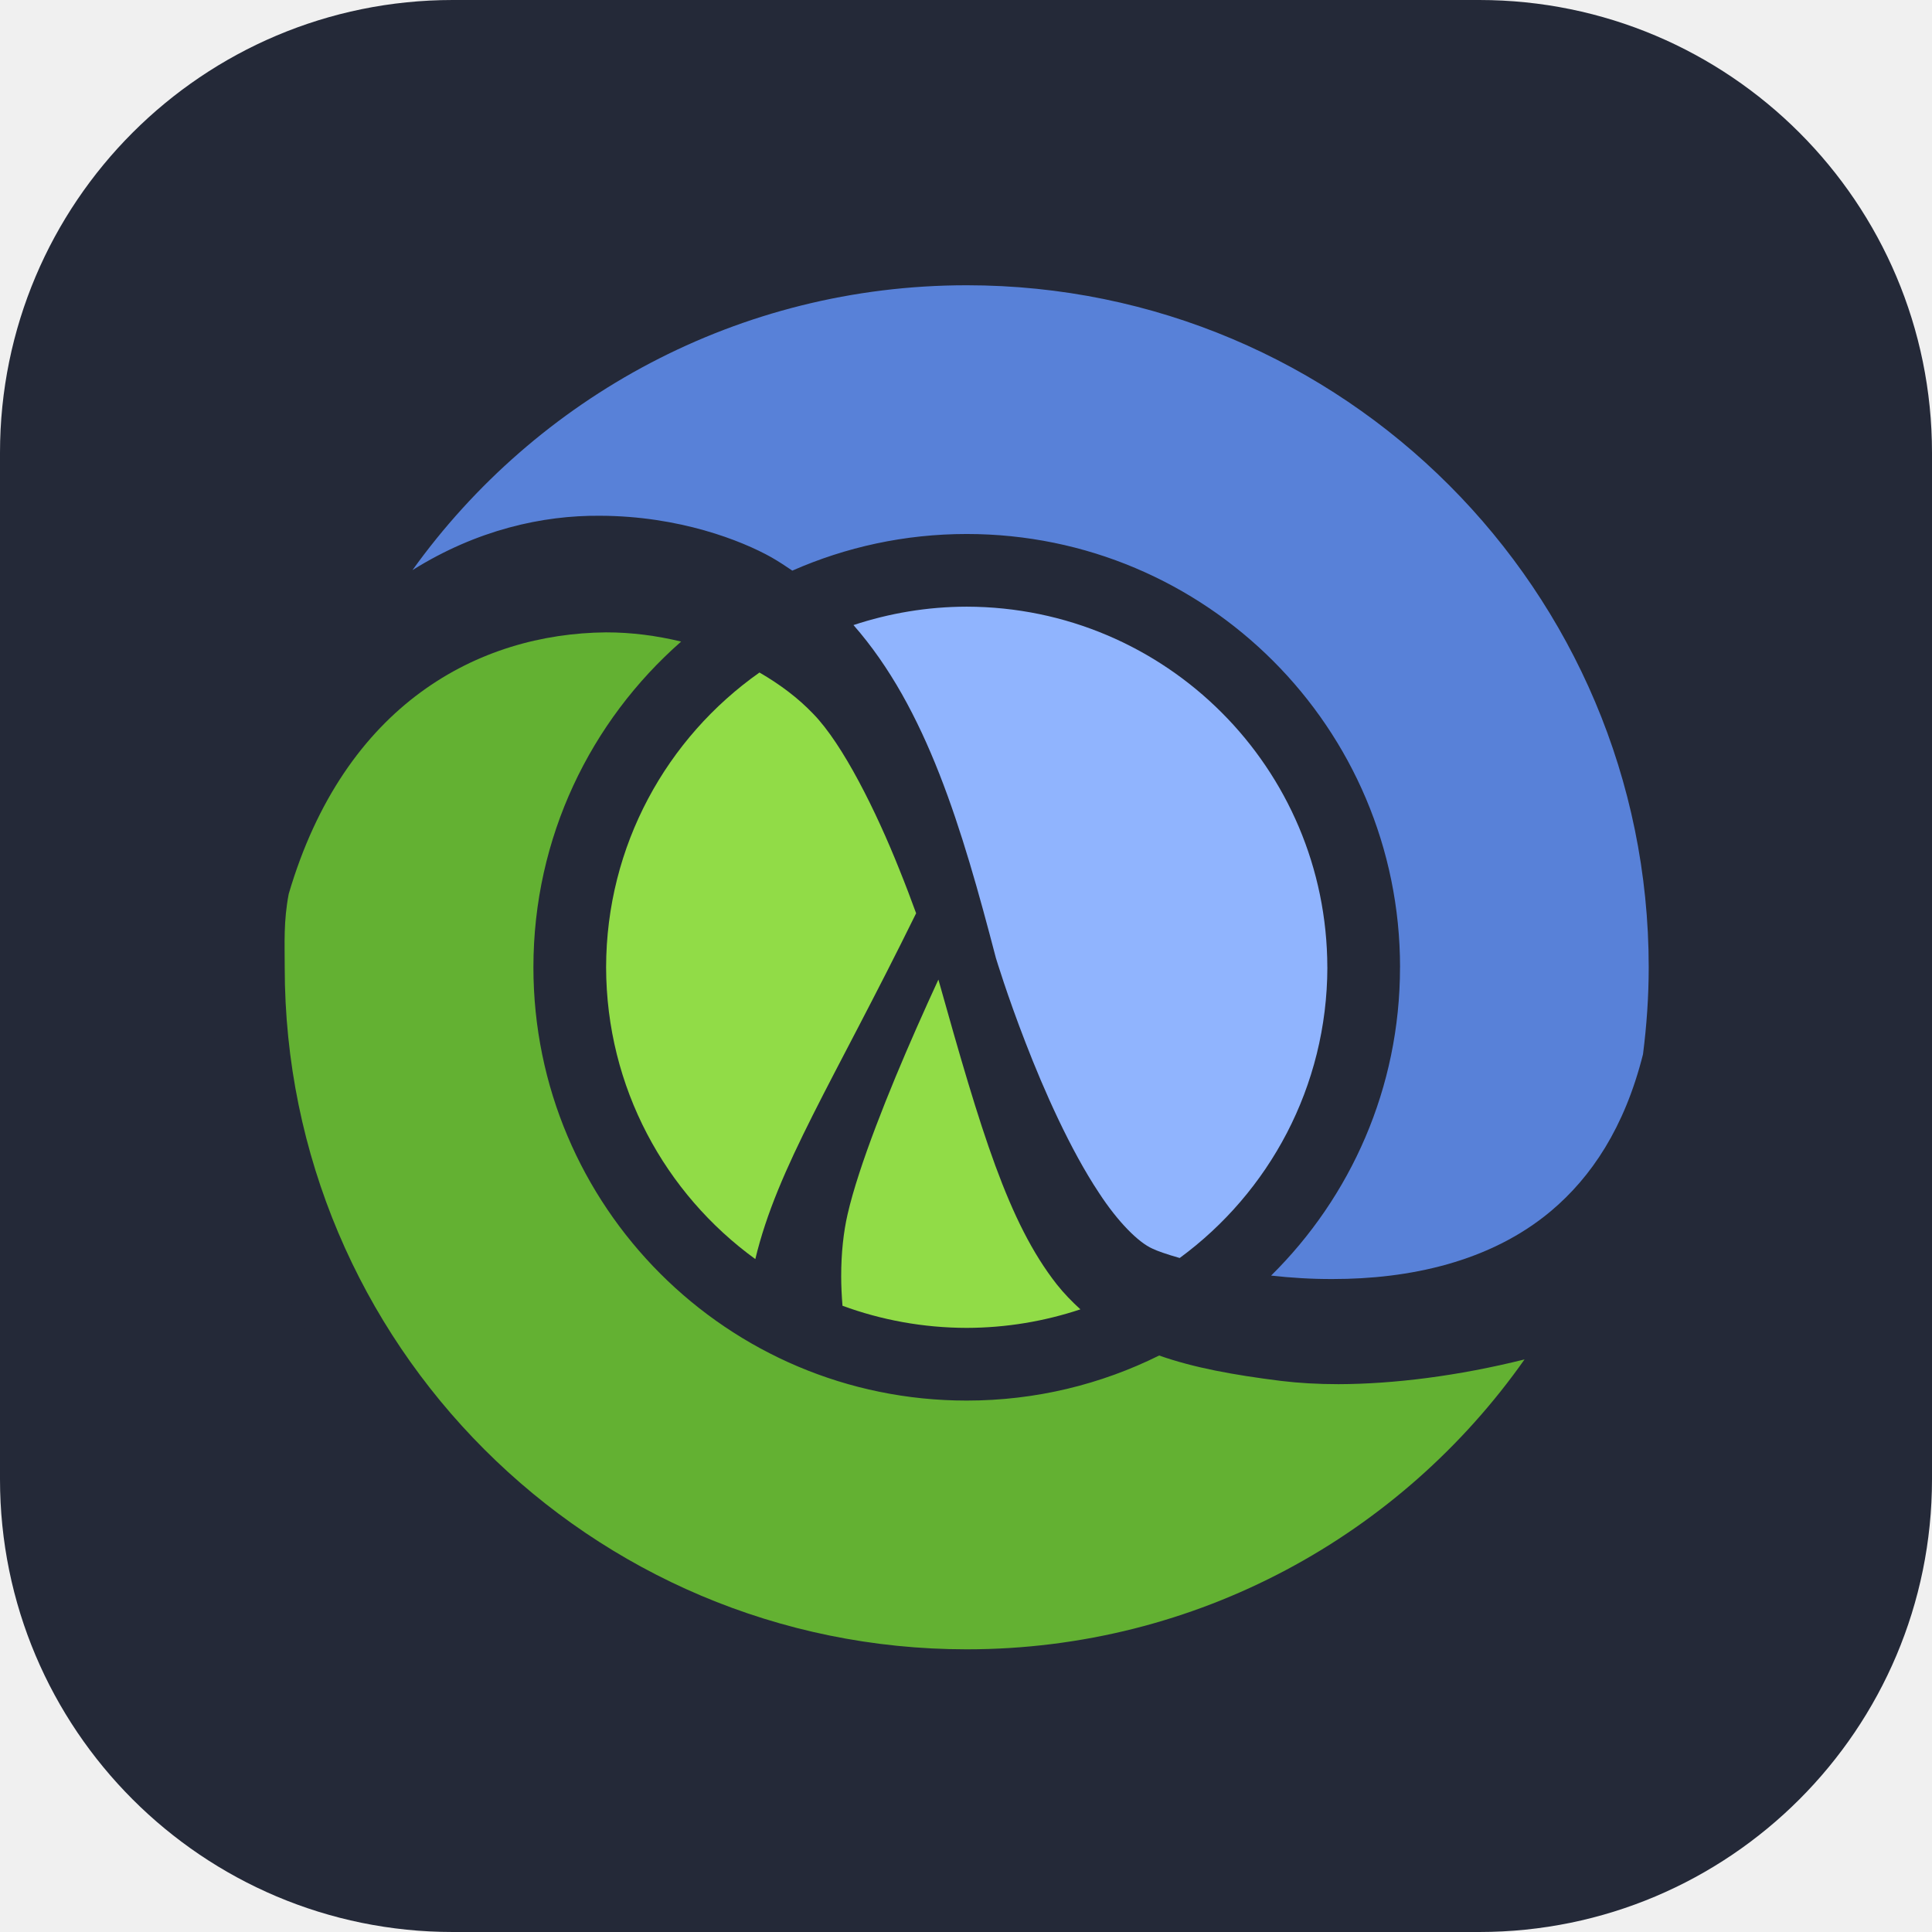
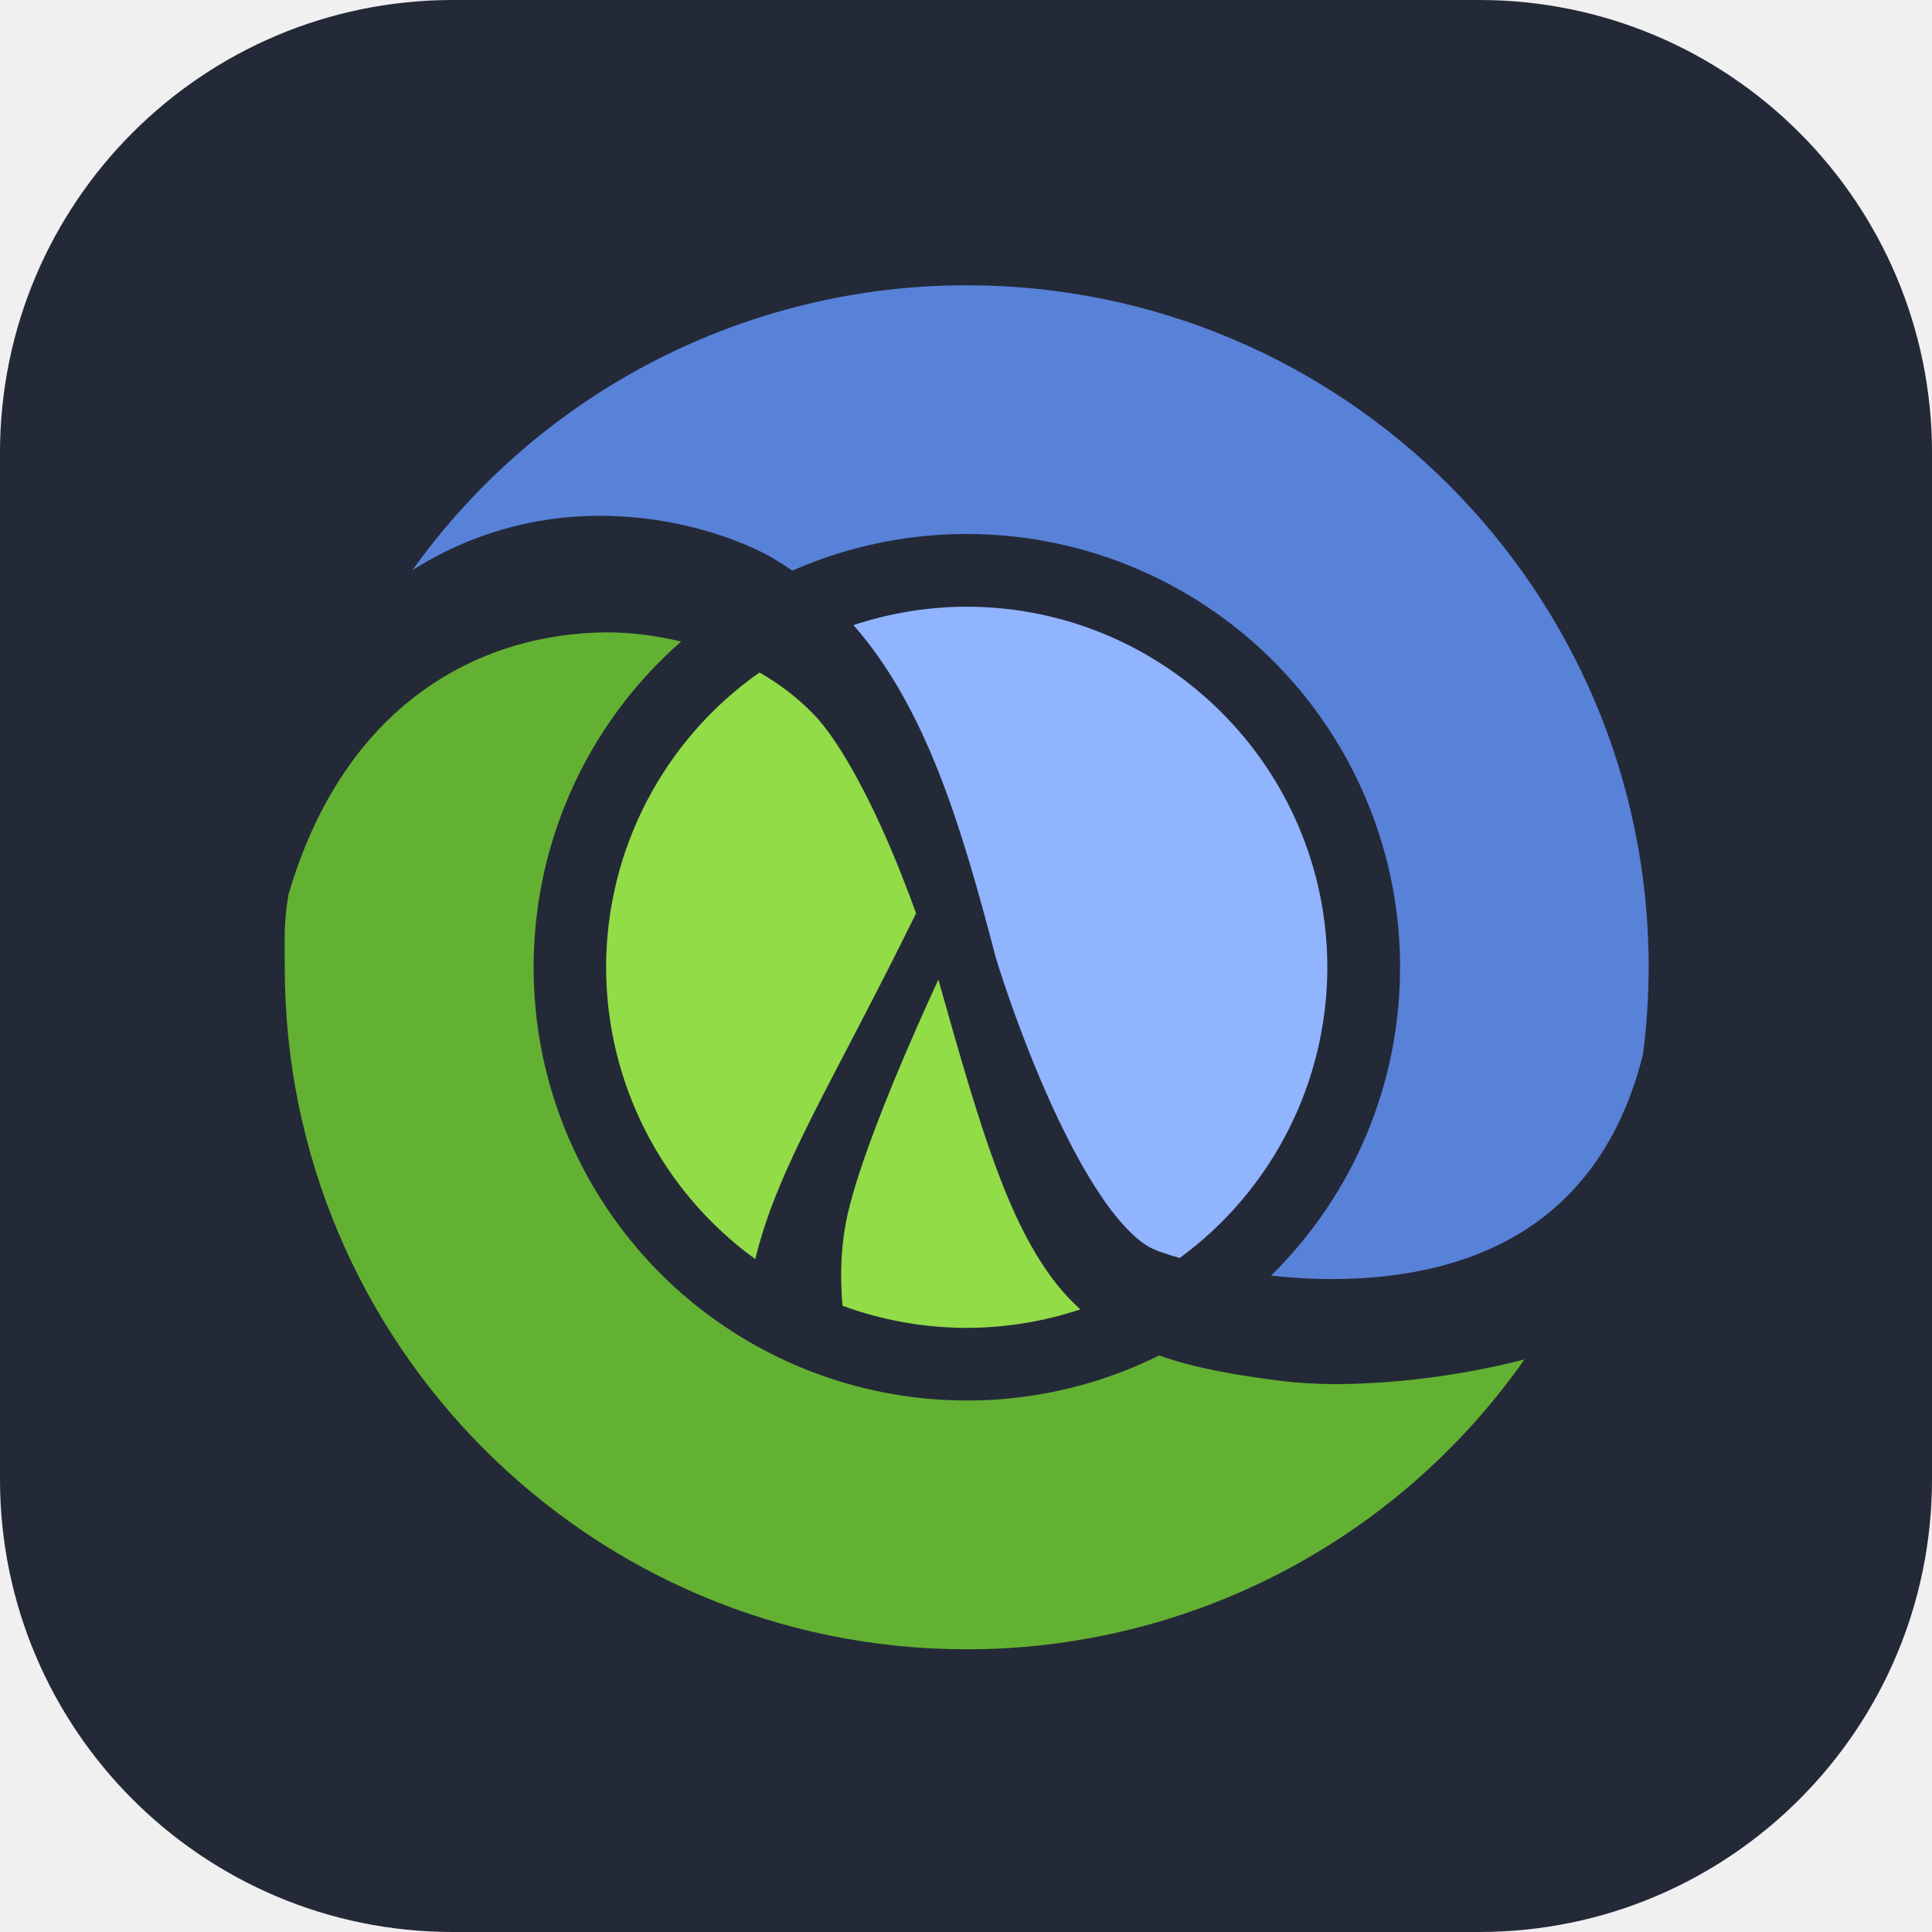
<svg xmlns="http://www.w3.org/2000/svg" width="256" height="256" fill="none" viewBox="0 0 256 256">
  <rect width="256" height="256" fill="#242938" rx="60" />
-   <g clip-path="url(#clip0_101_267)">
-     <path fill="#242938" d="M127.999 28C72.862 28 28 72.862 28 128.001C28 183.145 72.862 228.004 127.999 228.004C183.138 228.004 228 183.145 228 128.001C228 72.862 183.138 28 127.999 28Z" />
-     <path fill="#91DC47" d="M124.342 129.799C123.444 131.746 122.452 133.934 121.426 136.262C117.797 144.484 113.778 154.488 112.31 160.898C111.783 163.18 111.456 166.009 111.462 169.146C111.462 170.387 111.529 171.691 111.634 173.019C116.765 174.904 122.306 175.941 128.093 175.951C133.361 175.941 138.422 175.07 143.159 173.495C142.045 172.477 140.983 171.392 140.016 170.17C133.594 161.98 130.011 149.979 124.342 129.799" />
-     <path fill="#91DC47" d="M100.633 89.113C88.368 97.757 80.342 112.013 80.312 128.17C80.342 144.084 88.127 158.156 100.083 166.836C103.016 154.62 110.367 143.434 121.391 121.012C120.737 119.213 119.991 117.245 119.156 115.177C116.102 107.516 111.694 98.619 107.76 94.59C105.755 92.485 103.321 90.666 100.633 89.113" />
-     <path fill="#63B132" d="M169.714 182.974C163.386 182.181 158.163 181.224 153.595 179.613C145.91 183.428 137.256 185.584 128.093 185.584C96.387 185.584 70.684 159.885 70.68 128.17C70.68 110.961 78.262 95.534 90.255 85.013C87.048 84.238 83.702 83.786 80.285 83.792C63.44 83.951 45.658 93.273 38.255 118.451C37.562 122.116 37.727 124.887 37.727 128.171C37.727 178.081 78.189 218.543 128.095 218.543C158.659 218.543 185.659 203.356 202.01 180.13C193.166 182.334 184.662 183.388 177.379 183.41C174.649 183.41 172.087 183.264 169.714 182.974" />
-     <path fill="#90B4FE" d="M152.733 165.463C153.291 165.74 154.555 166.191 156.316 166.691C168.157 157.998 175.852 143.995 175.883 128.17H175.878C175.834 101.786 154.483 80.438 128.093 80.386C122.848 80.396 117.809 81.262 113.091 82.825C122.793 93.884 127.459 109.689 131.972 126.977C131.974 126.985 131.978 126.991 131.98 126.998C131.988 127.012 133.423 131.798 135.887 138.149C138.334 144.491 141.82 152.343 145.622 158.065C148.118 161.899 150.863 164.655 152.733 165.463" />
-     <path fill="#5881D8" d="M128.095 37.798C97.827 37.798 71.052 52.698 54.652 75.546C63.187 70.201 71.902 68.273 79.507 68.341C90.012 68.372 98.27 71.629 102.233 73.857C103.19 74.409 104.098 75.002 104.988 75.612C112.059 72.498 119.871 70.757 128.093 70.757C159.803 70.761 185.509 96.459 185.514 128.17H185.509C185.509 144.157 178.97 158.612 168.429 169.022C171.016 169.312 173.776 169.492 176.594 169.478C186.602 169.483 197.42 167.274 205.531 160.453C210.819 155.998 215.249 149.476 217.706 139.696C218.187 135.919 218.463 132.079 218.463 128.171C218.463 78.263 178.006 37.798 128.095 37.798" />
+   <g clip-path="url(#a)">
+     <path fill="#242938" d="M128 28C72.86 28 28 72.86 28 128s44.86 100 100 100 100-44.85 100-100S183.14 28 128 28" />
+     <path fill="#91DC47" d="M124.34 129.8a358 358 0 0 0-2.91 6.46c-3.63 8.22-7.65 18.23-9.12 24.64a37 37 0 0 0-.85 8.25q.01 1.87.17 3.87a48 48 0 0 0 16.46 2.93 48 48 0 0 0 15.07-2.45 28 28 0 0 1-3.14-3.33c-6.43-8.19-10-20.2-15.68-40.37m-23.71-40.69a47.8 47.8 0 0 0-20.32 39.06 47.8 47.8 0 0 0 19.77 38.67c2.94-12.22 10.29-23.4 21.31-45.83q-.98-2.72-2.23-5.83c-3.06-7.66-7.47-16.56-11.4-20.59a32 32 0 0 0-7.13-5.48" />
+     <path fill="#63B132" d="M169.71 182.97c-6.32-.79-11.55-1.75-16.12-3.36a57.41 57.41 0 0 1-63.34-94.6 42 42 0 0 0-9.96-1.22c-16.85.16-34.63 9.48-42.04 34.66-.69 3.67-.52 6.44-.52 9.72a90.37 90.37 0 0 0 90.37 90.37 90.2 90.2 0 0 0 73.9-38.41 105 105 0 0 1-24.63 3.28q-4.1 0-7.67-.44" />
+     <path fill="#90B4FE" d="M152.73 165.46c.56.28 1.83.73 3.59 1.23a47.8 47.8 0 0 0 19.56-38.52 47.85 47.85 0 0 0-47.79-47.78 48 48 0 0 0-15 2.44c9.7 11.05 14.37 26.86 18.88 44.15l.01.02c0 .01 1.44 4.8 3.9 11.15 2.45 6.34 5.94 14.2 9.74 19.91 2.5 3.84 5.24 6.6 7.11 7.4" />
+     <path fill="#5881D8" d="M128.1 37.8a90.2 90.2 0 0 0-73.45 37.75 46 46 0 0 1 24.86-7.2c10.5.02 18.76 3.28 22.72 5.5q1.43.84 2.76 1.76a57.42 57.42 0 0 1 80.53 52.56h-.01a57.2 57.2 0 0 1-17.08 40.85c2.59.3 5.35.47 8.16.46 10.01 0 20.83-2.2 28.94-9.03 5.29-4.45 9.72-10.97 12.18-20.75q.73-5.67.75-11.53A90.37 90.37 0 0 0 128.1 37.8" />
  </g>
  <defs>
-     <clipPath id="clip0_101_267">
-       <rect width="200" height="200" fill="#fff" transform="translate(28 28)" />
+     <clipPath id="a">
+       <path fill="#fff" d="M28 28h200v200H28z" />
    </clipPath>
  </defs>
</svg>
